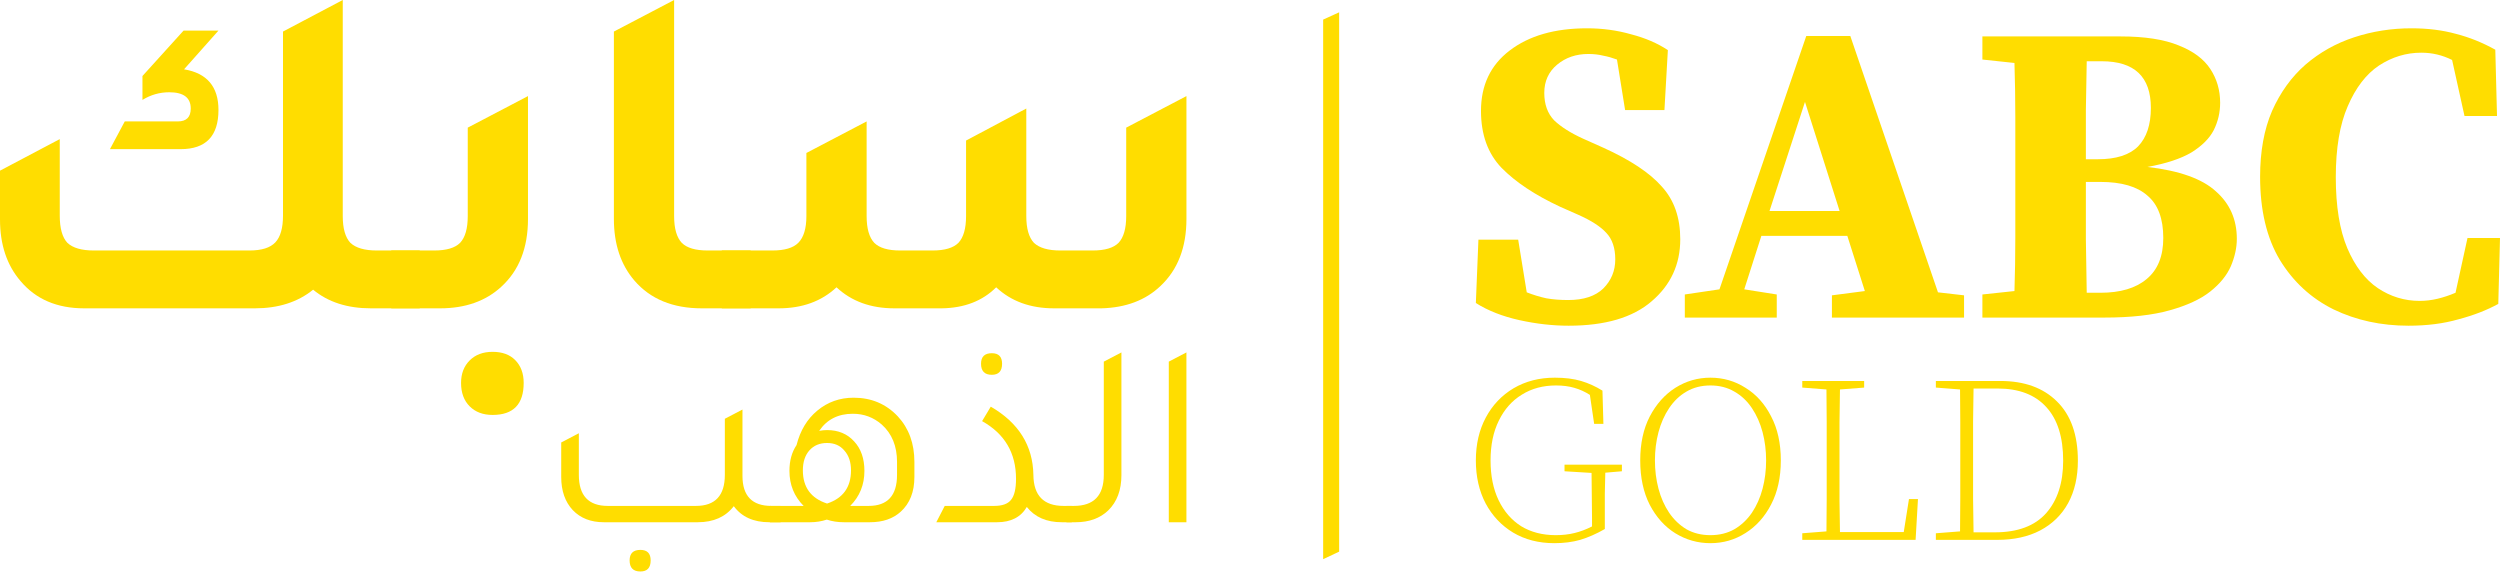
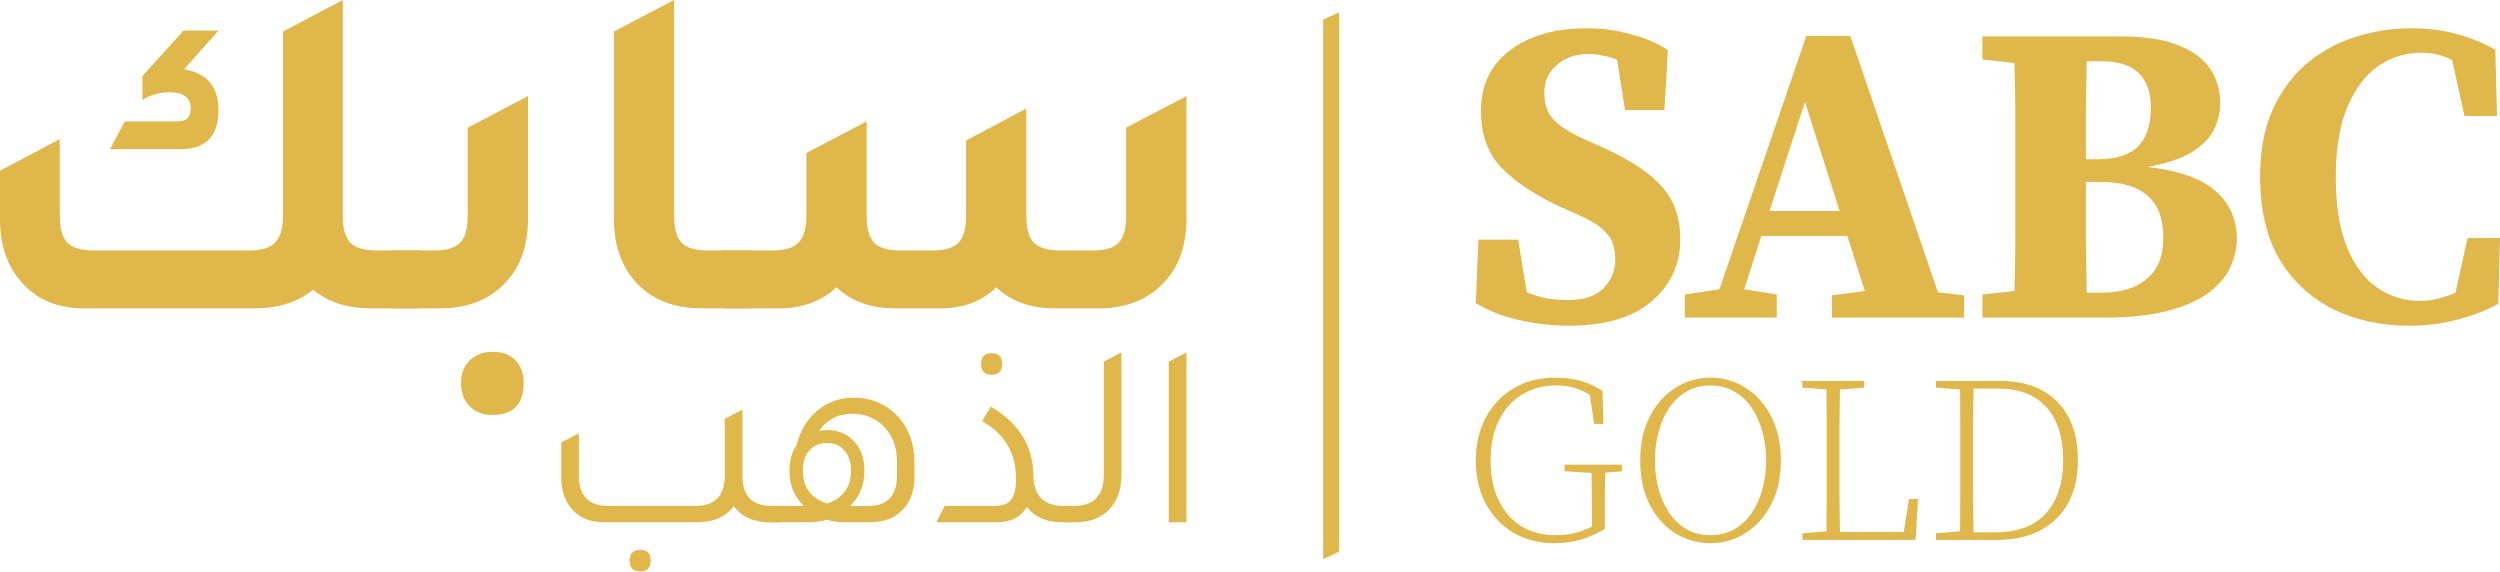
<svg xmlns="http://www.w3.org/2000/svg" width="3127" height="715" viewBox="0 0 3127 715" fill="none">
-   <path d="M471.171 313.313H524.985V385.662H463.996C434.498 385.662 410.381 377.889 391.646 362.343C372.512 377.889 348.196 385.662 318.698 385.662H105.236C71.353 385.662 44.845 374.302 25.711 351.581C8.57 331.65 0 305.939 0 274.448V213.46L74.742 173.997V269.665C74.742 285.609 77.931 296.97 84.309 303.747C91.085 310.124 102.047 313.313 117.195 313.313H312.121C327.269 313.313 338.032 309.925 344.409 303.149C350.787 296.372 353.976 285.211 353.976 269.665V39.463L428.718 0V270.263C428.718 285.809 431.907 296.97 438.285 303.747C445.062 310.124 456.024 313.313 471.171 313.313ZM230.204 86.699C258.905 91.483 273.255 108.424 273.255 137.523C273.255 170.21 257.51 186.553 226.019 186.553H137.525L156.061 151.873H222.431C233.194 151.873 238.575 146.492 238.575 135.729C238.575 122.176 229.606 115.4 211.668 115.4C199.71 115.4 188.548 118.589 178.184 124.967V95.07L229.606 38.267H273.255L230.204 86.699Z" fill="#FFDD00" />
-   <path d="M489.394 385.662V313.313H543.208C558.356 313.313 569.119 310.124 575.497 303.747C581.875 296.97 585.064 285.809 585.064 270.263V159.646L660.403 120.183V273.85C660.403 310.124 649.242 338.426 626.919 358.756C607.386 376.694 581.875 385.662 550.383 385.662H489.394ZM616.156 519C604.197 519 594.631 515.412 587.455 508.237C580.28 501.062 576.692 491.296 576.692 478.939C576.692 467.379 580.28 458.012 587.455 450.836C594.631 443.661 604.197 440.074 616.156 440.074C628.115 440.074 637.482 443.462 644.259 450.238C651.434 457.414 655.022 466.98 655.022 478.939C655.022 505.646 642.067 519 616.156 519Z" fill="#FFDD00" />
-   <path d="M877.873 385.662C841.599 385.662 813.496 374.103 793.565 350.983C776.424 331.052 767.854 305.341 767.854 273.85V39.463L843.193 0V270.263C843.193 285.809 846.382 296.97 852.76 303.747C859.138 310.124 869.901 313.313 885.048 313.313H938.862V385.662H877.873Z" fill="#FFDD00" />
-   <path d="M902.809 385.662V313.313H966.19C981.337 313.313 992.1 310.124 998.478 303.747C1005.25 296.97 1008.64 285.809 1008.64 270.263V191.336L1083.98 151.873V270.263C1083.98 285.809 1087.17 296.97 1093.55 303.747C1099.93 310.124 1110.69 313.313 1125.84 313.313H1166.5C1181.65 313.313 1192.41 310.124 1198.79 303.747C1205.16 296.97 1208.35 285.809 1208.35 270.263V175.79L1283.69 135.729V270.263C1283.69 285.809 1286.88 296.97 1293.26 303.747C1300.04 310.124 1311 313.313 1326.15 313.313H1366.81C1381.95 313.313 1392.72 310.124 1399.09 303.747C1405.47 296.97 1408.66 285.809 1408.66 270.263V159.646L1484 120.183V273.85C1484 309.327 1473.24 337.23 1451.71 357.56C1432.98 375.498 1408.26 384.865 1377.57 385.662H1318.37C1288.87 385.662 1264.76 376.893 1246.02 359.354C1228.88 376.494 1206.16 385.264 1177.86 385.662H1118.66C1089.16 385.662 1065.05 376.893 1046.31 359.354C1027.58 376.893 1003.46 385.662 973.963 385.662H902.809Z" fill="#FFDD00" />
-   <path d="M964.876 632.798H976.393V653.217H962.244C942.501 653.217 927.694 646.52 917.823 633.128C907.513 646.52 892.486 653.217 872.743 653.217H755.274C739.041 653.217 726.099 648.167 716.447 638.068C706.795 627.749 701.969 613.917 701.969 596.572V553.431L724.015 541.904V593.938C724.015 619.845 736.08 632.798 760.21 632.798H870.44C894.57 632.798 906.635 619.845 906.635 593.938V523.791L928.681 512.265V595.255C928.681 620.284 940.746 632.798 964.876 632.798ZM801.011 687.796C809.567 687.796 813.844 692.187 813.844 700.969C813.844 710.19 809.567 714.801 801.011 714.801C792.018 714.801 787.521 710.19 787.521 700.969C787.521 692.187 792.018 687.796 801.011 687.796Z" fill="#FFDD00" />
-   <path d="M996.318 556.724C1000.92 538.501 1009.59 524.12 1022.31 513.582C1035.26 502.824 1050.39 497.445 1067.72 497.445C1089.88 497.445 1108.3 505.239 1123 520.827C1136.82 535.757 1143.73 554.748 1143.73 577.801V596.572C1143.73 615.234 1138.03 629.725 1126.62 640.044C1116.97 648.826 1104.14 653.217 1088.12 653.217H1055.55C1047.87 653.217 1040.74 652.119 1034.16 649.923C1027.58 652.119 1020.67 653.217 1013.43 653.217H963.084V632.798H1005.2C993.357 620.943 987.434 606.342 987.434 588.998C987.434 576.264 990.395 565.506 996.318 556.724ZM1122.01 593.938V577.801C1122.01 558.041 1115.65 542.453 1102.93 531.036C1092.62 522.035 1080.55 517.534 1066.73 517.534C1048.31 517.534 1034.27 524.669 1024.62 538.94C1027.91 538.282 1031.2 537.952 1034.49 537.952C1048.53 537.952 1059.82 542.673 1068.38 552.113C1076.93 561.334 1081.21 573.629 1081.21 588.998C1081.21 606.342 1075.29 620.943 1063.44 632.798H1086.48C1110.17 632.798 1122.01 619.845 1122.01 593.938ZM1034.49 629.834C1054.45 623.248 1064.43 609.416 1064.43 588.339C1064.43 578.02 1061.69 569.787 1056.2 563.64C1050.94 557.273 1043.7 554.089 1034.49 554.089C1025.27 554.089 1017.93 557.163 1012.44 563.31C1006.96 569.458 1004.22 577.801 1004.22 588.339C1004.22 609.416 1014.31 623.248 1034.49 629.834Z" fill="#FFDD00" />
-   <path d="M1240.57 468.794C1231.58 468.794 1227.08 464.183 1227.08 454.962C1227.08 446.18 1231.58 441.789 1240.57 441.789C1249.13 441.789 1253.4 446.18 1253.4 454.962C1253.4 464.183 1249.13 468.794 1240.57 468.794ZM1171.14 653.217L1181.67 632.798H1243.53C1253.62 632.798 1260.64 630.274 1264.59 625.224C1268.76 620.174 1270.84 611.392 1270.84 598.878C1270.84 566.604 1256.69 542.563 1228.4 526.755L1239.25 508.642C1274.13 528.841 1291.9 557.273 1292.56 593.938C1292.78 619.845 1305.39 632.798 1330.4 632.798H1340.6V653.217H1328.1C1309.01 653.217 1294.42 646.85 1284.33 634.116C1276.87 646.85 1264.48 653.217 1247.15 653.217H1171.14Z" fill="#FFDD00" />
-   <path d="M1333.9 653.217V632.798H1343.12C1368.12 632.798 1380.63 619.845 1380.63 593.938V452.327L1402.67 440.801V594.267C1402.67 612.929 1397.19 627.639 1386.22 638.397C1375.91 648.277 1362.31 653.217 1345.42 653.217H1333.9Z" fill="#FFDD00" />
-   <path d="M1461.92 653.217V452.327L1483.97 440.801V653.217H1461.92Z" fill="#FFDD00" />
-   <path d="M1655 24.5L1675 15.398V690L1655 699.398V24.5Z" fill="#FFDD00" />
-   <path d="M1962.07 407.398C1942.1 407.398 1921.59 405.079 1900.56 400.44C1879.52 395.801 1861.33 388.665 1846 379.03L1849.21 299.813H1898.95L1909.65 365.649C1917.85 368.86 1926.05 371.358 1934.25 373.142C1942.45 374.57 1951.55 375.283 1961.53 375.283C1980.79 375.283 1995.41 370.466 2005.39 360.832C2015.37 350.84 2020.37 338.708 2020.37 324.434C2020.37 310.161 2016.62 299.099 2009.13 291.249C2002 283.398 1990.41 275.905 1974.37 268.768L1951.37 258.598C1919.99 243.968 1895.56 227.732 1878.09 209.891C1860.98 192.049 1852.42 168.319 1852.42 138.702C1852.42 106.587 1864.36 81.43 1888.25 63.232C1912.5 44.676 1944.77 35.398 1985.07 35.398C2004.32 35.398 2022.68 37.896 2040.16 42.892C2057.99 47.531 2073.32 54.132 2086.16 62.696L2081.88 137.632H2032.67L2022.51 74.472C2016.8 72.331 2011.1 70.725 2005.39 69.655C1999.69 68.227 1993.45 67.513 1986.67 67.513C1971.34 67.513 1958.32 71.974 1947.62 80.895C1936.93 89.816 1931.58 101.591 1931.58 116.221C1931.58 130.495 1935.68 141.914 1943.88 150.478C1952.44 158.685 1964.56 166.357 1980.25 173.493L2005.39 184.734C2039.27 200.078 2063.69 216.314 2078.67 233.442C2094 250.213 2101.67 272.158 2101.67 299.278C2101.67 330.679 2089.72 356.55 2065.83 376.889C2042.3 397.229 2007.71 407.398 1962.07 407.398Z" fill="#FFDD00" />
-   <path d="M2257.67 127.462L2213.28 263.951H2301L2257.67 127.462ZM2107.37 397.229V368.325L2150.7 361.902L2259.28 45.033H2314.37L2424.02 365.649L2456.64 369.396V397.229H2291.37V369.396L2332.55 364.043L2310.62 294.996H2203.12L2181.72 361.902L2222.37 368.325V397.229H2107.37Z" fill="#FFDD00" />
-   <path d="M2627.2 227.554H2609.01C2609.01 252.532 2609.01 276.44 2609.01 299.278C2609.37 321.758 2609.73 344.06 2610.08 366.184H2627.2C2652.16 366.184 2671.42 360.475 2684.97 349.056C2698.87 337.637 2705.83 320.509 2705.83 297.672C2705.83 273.407 2699.23 255.744 2686.03 244.682C2673.2 233.263 2653.59 227.554 2627.2 227.554ZM2628.8 76.613H2610.08C2609.73 96.596 2609.37 116.935 2609.01 137.632C2609.01 157.971 2609.01 178.489 2609.01 199.186H2623.99C2646.81 199.186 2663.57 193.833 2674.27 183.128C2684.97 172.066 2690.31 156.009 2690.31 134.955C2690.31 96.06 2669.81 76.613 2628.8 76.613ZM2479.58 74.472V45.568H2652.34C2682.65 45.568 2706.89 49.315 2725.08 56.809C2743.27 63.945 2756.46 73.758 2764.66 86.247C2772.86 98.737 2776.96 112.832 2776.96 128.532C2776.96 140.665 2774.29 152.083 2768.94 162.788C2763.59 173.137 2754.32 182.414 2741.13 190.621C2727.93 198.472 2709.57 204.538 2686.03 208.82C2725.97 213.459 2754.5 223.629 2771.61 239.329C2789.09 254.673 2797.82 274.478 2797.82 298.742C2797.82 309.804 2795.33 321.223 2790.33 332.998C2785.34 344.417 2776.78 354.944 2764.66 364.578C2752.54 374.213 2735.6 382.063 2713.85 388.129C2692.45 394.196 2665.18 397.229 2632.01 397.229H2479.58V368.325L2519.69 364.043C2520.4 341.919 2520.76 319.617 2520.76 297.137C2520.76 274.656 2520.76 251.997 2520.76 229.16V213.637C2520.76 191.514 2520.76 169.211 2520.76 146.731C2520.76 123.893 2520.4 101.234 2519.69 78.754L2479.58 74.472Z" fill="#FFDD00" />
-   <path d="M3012.54 407.398C2978.31 407.398 2947.11 400.619 2918.94 387.059C2890.77 373.142 2868.3 352.446 2851.54 324.97C2835.14 297.493 2826.94 262.88 2826.94 221.131C2826.94 189.373 2831.93 161.896 2841.92 138.702C2852.26 115.508 2866.16 96.239 2883.64 80.895C2901.46 65.551 2921.79 54.132 2944.61 46.639C2967.43 39.145 2991.32 35.398 3016.28 35.398C3036.61 35.398 3055.15 37.718 3071.91 42.357C3088.67 46.639 3105.07 53.24 3121.12 62.161L3123.26 145.125H3082.61L3067.09 75.007C3054.97 68.941 3042.13 65.908 3028.58 65.908C3009.69 65.908 2992.04 71.26 2975.63 81.965C2959.59 92.67 2946.57 109.62 2936.59 132.814C2926.6 155.652 2921.61 185.269 2921.61 221.666C2921.61 258.063 2926.42 287.68 2936.05 310.518C2945.68 332.998 2958.34 349.591 2974.03 360.296C2990.07 371.001 3007.55 376.354 3026.44 376.354C3033.93 376.354 3041.42 375.462 3048.91 373.678C3056.4 371.893 3063.89 369.396 3071.37 366.184L3086.35 297.672H3127L3124.86 380.101C3110.6 387.951 3094.02 394.374 3075.12 399.37C3056.58 404.722 3035.72 407.398 3012.54 407.398Z" fill="#FFDD00" />
-   <path d="M1944.15 679.398C1924.58 679.398 1907.38 674.975 1892.56 666.129C1877.93 657.283 1866.46 645.095 1858.16 629.565C1850.05 614.035 1846 596.146 1846 575.898C1846 555.651 1850.15 537.762 1858.45 522.232C1866.76 506.702 1878.32 494.514 1893.15 485.668C1908.17 476.822 1925.37 472.398 1944.75 472.398C1957.4 472.398 1968.37 473.775 1977.66 476.527C1986.95 479.279 1995.85 483.309 2004.35 488.616L2005.54 530.193H1993.97L1988.63 493.924C1982.5 489.992 1975.98 487.044 1969.06 485.078C1962.34 483.112 1954.73 482.129 1946.23 482.129C1930.02 482.129 1915.78 485.963 1903.53 493.629C1891.27 501.099 1881.68 511.911 1874.76 526.065C1867.84 540.022 1864.39 556.633 1864.39 575.898C1864.39 595.163 1867.75 611.775 1874.47 625.732C1881.19 639.689 1890.58 650.501 1902.64 658.168C1914.89 665.638 1929.33 669.373 1945.93 669.373C1954.43 669.373 1962.24 668.488 1969.36 666.719C1976.67 664.95 1983.99 662.198 1991.3 658.463V647.257C1991.3 638.018 1991.2 628.779 1991.01 619.539C1991.01 610.104 1990.91 600.766 1990.71 591.527L1956.9 589.463V581.206H2028.67V589.463L2007.91 591.232C2007.71 599.685 2007.51 608.433 2007.31 617.475C2007.31 626.518 2007.31 636.445 2007.31 647.257V661.706C1996.64 667.8 1986.36 672.322 1976.48 675.27C1966.79 678.022 1956.01 679.398 1944.15 679.398Z" fill="#FFDD00" />
-   <path d="M2139.38 679.398C2123.56 679.398 2108.93 675.27 2095.49 667.014C2082.25 658.757 2071.57 646.864 2063.47 631.334C2055.56 615.804 2051.6 597.326 2051.6 575.898C2051.6 554.668 2055.56 536.386 2063.47 521.052C2071.57 505.522 2082.25 493.531 2095.49 485.078C2108.93 476.625 2123.56 472.398 2139.38 472.398C2155.39 472.398 2170.02 476.625 2183.27 485.078C2196.71 493.334 2207.38 505.227 2215.29 520.757C2223.4 536.091 2227.45 554.471 2227.45 575.898C2227.45 597.129 2223.4 615.51 2215.29 631.039C2207.38 646.373 2196.71 658.266 2183.27 666.719C2170.02 675.172 2155.39 679.398 2139.38 679.398ZM2139.38 669.373C2150.65 669.373 2160.63 666.916 2169.33 662.001C2178.03 656.89 2185.34 650.01 2191.27 641.36C2197.2 632.514 2201.65 622.488 2204.62 611.283C2207.58 600.078 2209.06 588.283 2209.06 575.898C2209.06 563.514 2207.58 551.719 2204.62 540.514C2201.65 529.309 2197.2 519.283 2191.27 510.437C2185.34 501.591 2178.03 494.71 2169.33 489.796C2160.63 484.685 2150.65 482.129 2139.38 482.129C2128.11 482.129 2118.13 484.685 2109.43 489.796C2100.93 494.71 2093.71 501.591 2087.78 510.437C2081.85 519.283 2077.4 529.309 2074.44 540.514C2071.47 551.719 2069.99 563.514 2069.99 575.898C2069.99 588.283 2071.47 600.078 2074.44 611.283C2077.4 622.488 2081.85 632.514 2087.78 641.36C2093.71 650.01 2100.93 656.89 2109.43 662.001C2118.13 666.916 2128.11 669.373 2139.38 669.373Z" fill="#FFDD00" />
-   <path d="M2254.29 484.783V476.527H2331.68V484.783L2301.43 487.142C2301.24 500.51 2301.04 514.369 2300.84 528.719C2300.84 542.873 2300.84 558.108 2300.84 574.424V590.052C2300.84 600.864 2300.84 612.856 2300.84 626.027C2301.04 639.001 2301.24 652.172 2301.43 665.539H2381.2L2387.73 624.257H2398.99L2396.03 675.27H2254.29V667.014L2284.53 664.655C2284.73 651.287 2284.83 637.92 2284.83 624.552C2284.83 610.988 2284.83 597.424 2284.83 583.86V567.937C2284.83 554.373 2284.83 540.809 2284.83 527.245C2284.83 513.68 2284.73 500.313 2284.53 487.142L2254.29 484.783Z" fill="#FFDD00" />
-   <path d="M2467.93 577.078C2467.93 593.787 2467.93 609.416 2467.93 623.963C2468.13 638.313 2468.33 652.27 2468.52 665.834H2495.21C2523.68 665.834 2545.03 657.873 2559.26 641.95C2573.5 625.83 2580.61 603.911 2580.61 576.193C2580.61 546.903 2573.6 524.591 2559.56 509.257C2545.53 493.727 2525.26 485.963 2498.77 485.963H2468.52C2468.33 499.33 2468.13 512.992 2467.93 526.95C2467.93 540.907 2467.93 555.257 2467.93 570.001V577.078ZM2421.38 484.783V476.527H2502.03C2532.08 476.527 2555.71 485.078 2572.9 502.18C2590.3 519.283 2599 543.954 2599 576.193C2599 596.638 2594.95 614.33 2586.84 629.27C2578.74 644.014 2567.07 655.416 2551.85 663.475C2536.83 671.339 2518.94 675.27 2498.18 675.27H2421.38V667.014L2451.62 664.655C2451.82 651.287 2451.92 637.527 2451.92 623.373C2451.92 609.022 2451.92 593.591 2451.92 577.078V570.001C2451.92 555.454 2451.92 541.398 2451.92 527.834C2451.92 514.074 2451.82 500.51 2451.62 487.142L2421.38 484.783Z" fill="#FFDD00" />
+   <path d="M471.171 313.313H524.985V385.662H463.996C434.498 385.662 410.381 377.889 391.646 362.343C372.512 377.889 348.196 385.662 318.698 385.662H105.236C71.353 385.662 44.845 374.302 25.711 351.581C8.57 331.65 0 305.939 0 274.448V213.46L74.742 173.997V269.665C74.742 285.609 77.931 296.97 84.309 303.747C91.085 310.124 102.047 313.313 117.195 313.313H312.121C327.269 313.313 338.032 309.925 344.409 303.149C350.787 296.372 353.976 285.211 353.976 269.665V39.463L428.718 0V270.263C428.718 285.809 431.907 296.97 438.285 303.747C445.062 310.124 456.024 313.313 471.171 313.313ZM230.204 86.699C258.905 91.483 273.255 108.424 273.255 137.523C273.255 170.21 257.51 186.553 226.019 186.553H137.525L156.061 151.873H222.431C233.194 151.873 238.575 146.492 238.575 135.729C238.575 122.176 229.606 115.4 211.668 115.4C199.71 115.4 188.548 118.589 178.184 124.967V95.07L229.606 38.267H273.255L230.204 86.699Z" fill="#DFB74A" />
+   <path d="M489.394 385.662V313.313H543.208C558.356 313.313 569.119 310.124 575.497 303.747C581.875 296.97 585.064 285.809 585.064 270.263V159.646L660.403 120.183V273.85C660.403 310.124 649.242 338.426 626.919 358.756C607.386 376.694 581.875 385.662 550.383 385.662H489.394ZM616.156 519C604.197 519 594.631 515.412 587.455 508.237C580.28 501.062 576.692 491.296 576.692 478.939C576.692 467.379 580.28 458.012 587.455 450.836C594.631 443.661 604.197 440.074 616.156 440.074C628.115 440.074 637.482 443.462 644.259 450.238C651.434 457.414 655.022 466.98 655.022 478.939C655.022 505.646 642.067 519 616.156 519Z" fill="#DFB74A" />
+   <path d="M877.873 385.662C841.599 385.662 813.496 374.103 793.565 350.983C776.424 331.052 767.854 305.341 767.854 273.85V39.463L843.193 0V270.263C843.193 285.809 846.382 296.97 852.76 303.747C859.138 310.124 869.901 313.313 885.048 313.313H938.862V385.662H877.873Z" fill="#DFB74A" />
+   <path d="M902.809 385.662V313.313H966.19C981.337 313.313 992.1 310.124 998.478 303.747C1005.25 296.97 1008.64 285.809 1008.64 270.263V191.336L1083.98 151.873V270.263C1083.98 285.809 1087.17 296.97 1093.55 303.747C1099.93 310.124 1110.69 313.313 1125.84 313.313H1166.5C1181.65 313.313 1192.41 310.124 1198.79 303.747C1205.16 296.97 1208.35 285.809 1208.35 270.263V175.79L1283.69 135.729V270.263C1283.69 285.809 1286.88 296.97 1293.26 303.747C1300.04 310.124 1311 313.313 1326.15 313.313H1366.81C1381.95 313.313 1392.72 310.124 1399.09 303.747C1405.47 296.97 1408.66 285.809 1408.66 270.263V159.646L1484 120.183V273.85C1484 309.327 1473.24 337.23 1451.71 357.56C1432.98 375.498 1408.26 384.865 1377.57 385.662H1318.37C1288.87 385.662 1264.76 376.893 1246.02 359.354C1228.88 376.494 1206.16 385.264 1177.86 385.662H1118.66C1089.16 385.662 1065.05 376.893 1046.31 359.354C1027.58 376.893 1003.46 385.662 973.963 385.662H902.809Z" fill="#DFB74A" />
+   <path d="M964.876 632.798H976.393V653.217H962.244C942.501 653.217 927.694 646.52 917.823 633.128C907.513 646.52 892.486 653.217 872.743 653.217H755.274C739.041 653.217 726.099 648.167 716.447 638.068C706.795 627.749 701.969 613.917 701.969 596.572V553.431L724.015 541.904V593.938C724.015 619.845 736.08 632.798 760.21 632.798H870.44C894.57 632.798 906.635 619.845 906.635 593.938V523.791L928.681 512.265V595.255C928.681 620.284 940.746 632.798 964.876 632.798ZM801.011 687.796C809.567 687.796 813.844 692.187 813.844 700.969C813.844 710.19 809.567 714.801 801.011 714.801C792.018 714.801 787.521 710.19 787.521 700.969C787.521 692.187 792.018 687.796 801.011 687.796Z" fill="#DFB74A" />
+   <path d="M996.318 556.724C1000.92 538.501 1009.59 524.12 1022.31 513.582C1035.26 502.824 1050.39 497.445 1067.72 497.445C1089.88 497.445 1108.3 505.239 1123 520.827C1136.82 535.757 1143.73 554.748 1143.73 577.801V596.572C1143.73 615.234 1138.03 629.725 1126.62 640.044C1116.97 648.826 1104.14 653.217 1088.12 653.217H1055.55C1047.87 653.217 1040.74 652.119 1034.16 649.923C1027.58 652.119 1020.67 653.217 1013.43 653.217H963.084V632.798H1005.2C993.357 620.943 987.434 606.342 987.434 588.998C987.434 576.264 990.395 565.506 996.318 556.724ZM1122.01 593.938V577.801C1122.01 558.041 1115.65 542.453 1102.93 531.036C1092.62 522.035 1080.55 517.534 1066.73 517.534C1048.31 517.534 1034.27 524.669 1024.62 538.94C1027.91 538.282 1031.2 537.952 1034.49 537.952C1048.53 537.952 1059.82 542.673 1068.38 552.113C1076.93 561.334 1081.21 573.629 1081.21 588.998C1081.21 606.342 1075.29 620.943 1063.44 632.798H1086.48C1110.17 632.798 1122.01 619.845 1122.01 593.938ZM1034.49 629.834C1054.45 623.248 1064.43 609.416 1064.43 588.339C1064.43 578.02 1061.69 569.787 1056.2 563.64C1050.94 557.273 1043.7 554.089 1034.49 554.089C1025.27 554.089 1017.93 557.163 1012.44 563.31C1006.96 569.458 1004.22 577.801 1004.22 588.339C1004.22 609.416 1014.31 623.248 1034.49 629.834Z" fill="#DFB74A" />
+   <path d="M1240.57 468.794C1231.58 468.794 1227.08 464.183 1227.08 454.962C1227.08 446.18 1231.58 441.789 1240.57 441.789C1249.13 441.789 1253.4 446.18 1253.4 454.962C1253.4 464.183 1249.13 468.794 1240.57 468.794ZM1171.14 653.217L1181.67 632.798H1243.53C1253.62 632.798 1260.64 630.274 1264.59 625.224C1268.76 620.174 1270.84 611.392 1270.84 598.878C1270.84 566.604 1256.69 542.563 1228.4 526.755L1239.25 508.642C1274.13 528.841 1291.9 557.273 1292.56 593.938C1292.78 619.845 1305.39 632.798 1330.4 632.798H1340.6V653.217H1328.1C1309.01 653.217 1294.42 646.85 1284.33 634.116C1276.87 646.85 1264.48 653.217 1247.15 653.217H1171.14Z" fill="#DFB74A" />
+   <path d="M1333.9 653.217V632.798H1343.12C1368.12 632.798 1380.63 619.845 1380.63 593.938V452.327L1402.67 440.801V594.267C1402.67 612.929 1397.19 627.639 1386.22 638.397C1375.91 648.277 1362.31 653.217 1345.42 653.217H1333.9Z" fill="#DFB74A" />
+   <path d="M1461.92 653.217V452.327L1483.97 440.801V653.217H1461.92Z" fill="#DFB74A" />
+   <path d="M1655 24.5L1675 15.398V690L1655 699.398V24.5Z" fill="#DFB74A" />
+   <path d="M1962.07 407.398C1942.1 407.398 1921.59 405.079 1900.56 400.44C1879.52 395.801 1861.33 388.665 1846 379.03L1849.21 299.813H1898.95L1909.65 365.649C1917.85 368.86 1926.05 371.358 1934.25 373.142C1942.45 374.57 1951.55 375.283 1961.53 375.283C1980.79 375.283 1995.41 370.466 2005.39 360.832C2015.37 350.84 2020.37 338.708 2020.37 324.434C2020.37 310.161 2016.62 299.099 2009.13 291.249C2002 283.398 1990.41 275.905 1974.37 268.768L1951.37 258.598C1919.99 243.968 1895.56 227.732 1878.09 209.891C1860.98 192.049 1852.42 168.319 1852.42 138.702C1852.42 106.587 1864.36 81.43 1888.25 63.232C1912.5 44.676 1944.77 35.398 1985.07 35.398C2004.32 35.398 2022.68 37.896 2040.16 42.892C2057.99 47.531 2073.32 54.132 2086.16 62.696L2081.88 137.632H2032.67L2022.51 74.472C2016.8 72.331 2011.1 70.725 2005.39 69.655C1999.69 68.227 1993.45 67.513 1986.67 67.513C1971.34 67.513 1958.32 71.974 1947.62 80.895C1936.93 89.816 1931.58 101.591 1931.58 116.221C1931.58 130.495 1935.68 141.914 1943.88 150.478C1952.44 158.685 1964.56 166.357 1980.25 173.493L2005.39 184.734C2039.27 200.078 2063.69 216.314 2078.67 233.442C2094 250.213 2101.67 272.158 2101.67 299.278C2101.67 330.679 2089.72 356.55 2065.83 376.889C2042.3 397.229 2007.71 407.398 1962.07 407.398Z" fill="#DFB74A" />
+   <path d="M2257.67 127.462L2213.28 263.951H2301L2257.67 127.462ZM2107.37 397.229V368.325L2150.7 361.902L2259.28 45.033H2314.37L2424.02 365.649L2456.64 369.396V397.229H2291.37V369.396L2332.55 364.043L2310.62 294.996H2203.12L2181.72 361.902L2222.37 368.325V397.229H2107.37Z" fill="#DFB74A" />
+   <path d="M2627.2 227.554H2609.01C2609.01 252.532 2609.01 276.44 2609.01 299.278C2609.37 321.758 2609.73 344.06 2610.08 366.184H2627.2C2652.16 366.184 2671.42 360.475 2684.97 349.056C2698.87 337.637 2705.83 320.509 2705.83 297.672C2705.83 273.407 2699.23 255.744 2686.03 244.682C2673.2 233.263 2653.59 227.554 2627.2 227.554ZM2628.8 76.613H2610.08C2609.73 96.596 2609.37 116.935 2609.01 137.632C2609.01 157.971 2609.01 178.489 2609.01 199.186H2623.99C2646.81 199.186 2663.57 193.833 2674.27 183.128C2684.97 172.066 2690.31 156.009 2690.31 134.955C2690.31 96.06 2669.81 76.613 2628.8 76.613ZM2479.58 74.472V45.568H2652.34C2682.65 45.568 2706.89 49.315 2725.08 56.809C2743.27 63.945 2756.46 73.758 2764.66 86.247C2772.86 98.737 2776.96 112.832 2776.96 128.532C2776.96 140.665 2774.29 152.083 2768.94 162.788C2763.59 173.137 2754.32 182.414 2741.13 190.621C2727.93 198.472 2709.57 204.538 2686.03 208.82C2725.97 213.459 2754.5 223.629 2771.61 239.329C2789.09 254.673 2797.82 274.478 2797.82 298.742C2797.82 309.804 2795.33 321.223 2790.33 332.998C2785.34 344.417 2776.78 354.944 2764.66 364.578C2752.54 374.213 2735.6 382.063 2713.85 388.129C2692.45 394.196 2665.18 397.229 2632.01 397.229H2479.58V368.325L2519.69 364.043C2520.4 341.919 2520.76 319.617 2520.76 297.137C2520.76 274.656 2520.76 251.997 2520.76 229.16V213.637C2520.76 191.514 2520.76 169.211 2520.76 146.731C2520.76 123.893 2520.4 101.234 2519.69 78.754L2479.58 74.472Z" fill="#DFB74A" />
+   <path d="M3012.54 407.398C2978.31 407.398 2947.11 400.619 2918.94 387.059C2890.77 373.142 2868.3 352.446 2851.54 324.97C2835.14 297.493 2826.94 262.88 2826.94 221.131C2826.94 189.373 2831.93 161.896 2841.92 138.702C2852.26 115.508 2866.16 96.239 2883.64 80.895C2901.46 65.551 2921.79 54.132 2944.61 46.639C2967.43 39.145 2991.32 35.398 3016.28 35.398C3036.61 35.398 3055.15 37.718 3071.91 42.357C3088.67 46.639 3105.07 53.24 3121.12 62.161L3123.26 145.125H3082.61L3067.09 75.007C3054.97 68.941 3042.13 65.908 3028.58 65.908C3009.69 65.908 2992.04 71.26 2975.63 81.965C2959.59 92.67 2946.57 109.62 2936.59 132.814C2926.6 155.652 2921.61 185.269 2921.61 221.666C2921.61 258.063 2926.42 287.68 2936.05 310.518C2945.68 332.998 2958.34 349.591 2974.03 360.296C2990.07 371.001 3007.55 376.354 3026.44 376.354C3033.93 376.354 3041.42 375.462 3048.91 373.678C3056.4 371.893 3063.89 369.396 3071.37 366.184L3086.35 297.672H3127L3124.86 380.101C3110.6 387.951 3094.02 394.374 3075.12 399.37C3056.58 404.722 3035.72 407.398 3012.54 407.398Z" fill="#DFB74A" />
+   <path d="M1944.15 679.398C1924.58 679.398 1907.38 674.975 1892.56 666.129C1877.93 657.283 1866.46 645.095 1858.16 629.565C1850.05 614.035 1846 596.146 1846 575.898C1846 555.651 1850.15 537.762 1858.45 522.232C1866.76 506.702 1878.32 494.514 1893.15 485.668C1908.17 476.822 1925.37 472.398 1944.75 472.398C1957.4 472.398 1968.37 473.775 1977.66 476.527C1986.95 479.279 1995.85 483.309 2004.35 488.616L2005.54 530.193H1993.97L1988.63 493.924C1982.5 489.992 1975.98 487.044 1969.06 485.078C1962.34 483.112 1954.73 482.129 1946.23 482.129C1930.02 482.129 1915.78 485.963 1903.53 493.629C1891.27 501.099 1881.68 511.911 1874.76 526.065C1867.84 540.022 1864.39 556.633 1864.39 575.898C1864.39 595.163 1867.75 611.775 1874.47 625.732C1881.19 639.689 1890.58 650.501 1902.64 658.168C1914.89 665.638 1929.33 669.373 1945.93 669.373C1954.43 669.373 1962.24 668.488 1969.36 666.719C1976.67 664.95 1983.99 662.198 1991.3 658.463V647.257C1991.3 638.018 1991.2 628.779 1991.01 619.539C1991.01 610.104 1990.91 600.766 1990.71 591.527L1956.9 589.463V581.206H2028.67V589.463L2007.91 591.232C2007.71 599.685 2007.51 608.433 2007.31 617.475C2007.31 626.518 2007.31 636.445 2007.31 647.257V661.706C1996.64 667.8 1986.36 672.322 1976.48 675.27C1966.79 678.022 1956.01 679.398 1944.15 679.398Z" fill="#DFB74A" />
+   <path d="M2139.38 679.398C2123.56 679.398 2108.93 675.27 2095.49 667.014C2082.25 658.757 2071.57 646.864 2063.47 631.334C2055.56 615.804 2051.6 597.326 2051.6 575.898C2051.6 554.668 2055.56 536.386 2063.47 521.052C2071.57 505.522 2082.25 493.531 2095.49 485.078C2108.93 476.625 2123.56 472.398 2139.38 472.398C2155.39 472.398 2170.02 476.625 2183.27 485.078C2196.71 493.334 2207.38 505.227 2215.29 520.757C2223.4 536.091 2227.45 554.471 2227.45 575.898C2227.45 597.129 2223.4 615.51 2215.29 631.039C2207.38 646.373 2196.71 658.266 2183.27 666.719C2170.02 675.172 2155.39 679.398 2139.38 679.398ZM2139.38 669.373C2150.65 669.373 2160.63 666.916 2169.33 662.001C2178.03 656.89 2185.34 650.01 2191.27 641.36C2197.2 632.514 2201.65 622.488 2204.62 611.283C2207.58 600.078 2209.06 588.283 2209.06 575.898C2209.06 563.514 2207.58 551.719 2204.62 540.514C2201.65 529.309 2197.2 519.283 2191.27 510.437C2185.34 501.591 2178.03 494.71 2169.33 489.796C2160.63 484.685 2150.65 482.129 2139.38 482.129C2128.11 482.129 2118.13 484.685 2109.43 489.796C2100.93 494.71 2093.71 501.591 2087.78 510.437C2081.85 519.283 2077.4 529.309 2074.44 540.514C2071.47 551.719 2069.99 563.514 2069.99 575.898C2069.99 588.283 2071.47 600.078 2074.44 611.283C2077.4 622.488 2081.85 632.514 2087.78 641.36C2093.71 650.01 2100.93 656.89 2109.43 662.001C2118.13 666.916 2128.11 669.373 2139.38 669.373Z" fill="#DFB74A" />
+   <path d="M2254.29 484.783V476.527H2331.68V484.783L2301.43 487.142C2301.24 500.51 2301.04 514.369 2300.84 528.719C2300.84 542.873 2300.84 558.108 2300.84 574.424V590.052C2300.84 600.864 2300.84 612.856 2300.84 626.027C2301.04 639.001 2301.24 652.172 2301.43 665.539H2381.2L2387.73 624.257H2398.99L2396.03 675.27H2254.29V667.014L2284.53 664.655C2284.73 651.287 2284.83 637.92 2284.83 624.552C2284.83 610.988 2284.83 597.424 2284.83 583.86V567.937C2284.83 554.373 2284.83 540.809 2284.83 527.245C2284.83 513.68 2284.73 500.313 2284.53 487.142L2254.29 484.783Z" fill="#DFB74A" />
+   <path d="M2467.93 577.078C2467.93 593.787 2467.93 609.416 2467.93 623.963C2468.13 638.313 2468.33 652.27 2468.52 665.834H2495.21C2523.68 665.834 2545.03 657.873 2559.26 641.95C2573.5 625.83 2580.61 603.911 2580.61 576.193C2580.61 546.903 2573.6 524.591 2559.56 509.257C2545.53 493.727 2525.26 485.963 2498.77 485.963H2468.52C2468.33 499.33 2468.13 512.992 2467.93 526.95C2467.93 540.907 2467.93 555.257 2467.93 570.001V577.078ZM2421.38 484.783V476.527H2502.03C2532.08 476.527 2555.71 485.078 2572.9 502.18C2590.3 519.283 2599 543.954 2599 576.193C2599 596.638 2594.95 614.33 2586.84 629.27C2578.74 644.014 2567.07 655.416 2551.85 663.475C2536.83 671.339 2518.94 675.27 2498.18 675.27H2421.38V667.014L2451.62 664.655C2451.82 651.287 2451.92 637.527 2451.92 623.373C2451.92 609.022 2451.92 593.591 2451.92 577.078V570.001C2451.92 555.454 2451.92 541.398 2451.92 527.834C2451.92 514.074 2451.82 500.51 2451.62 487.142L2421.38 484.783Z" fill="#DFB74A" />
</svg>
